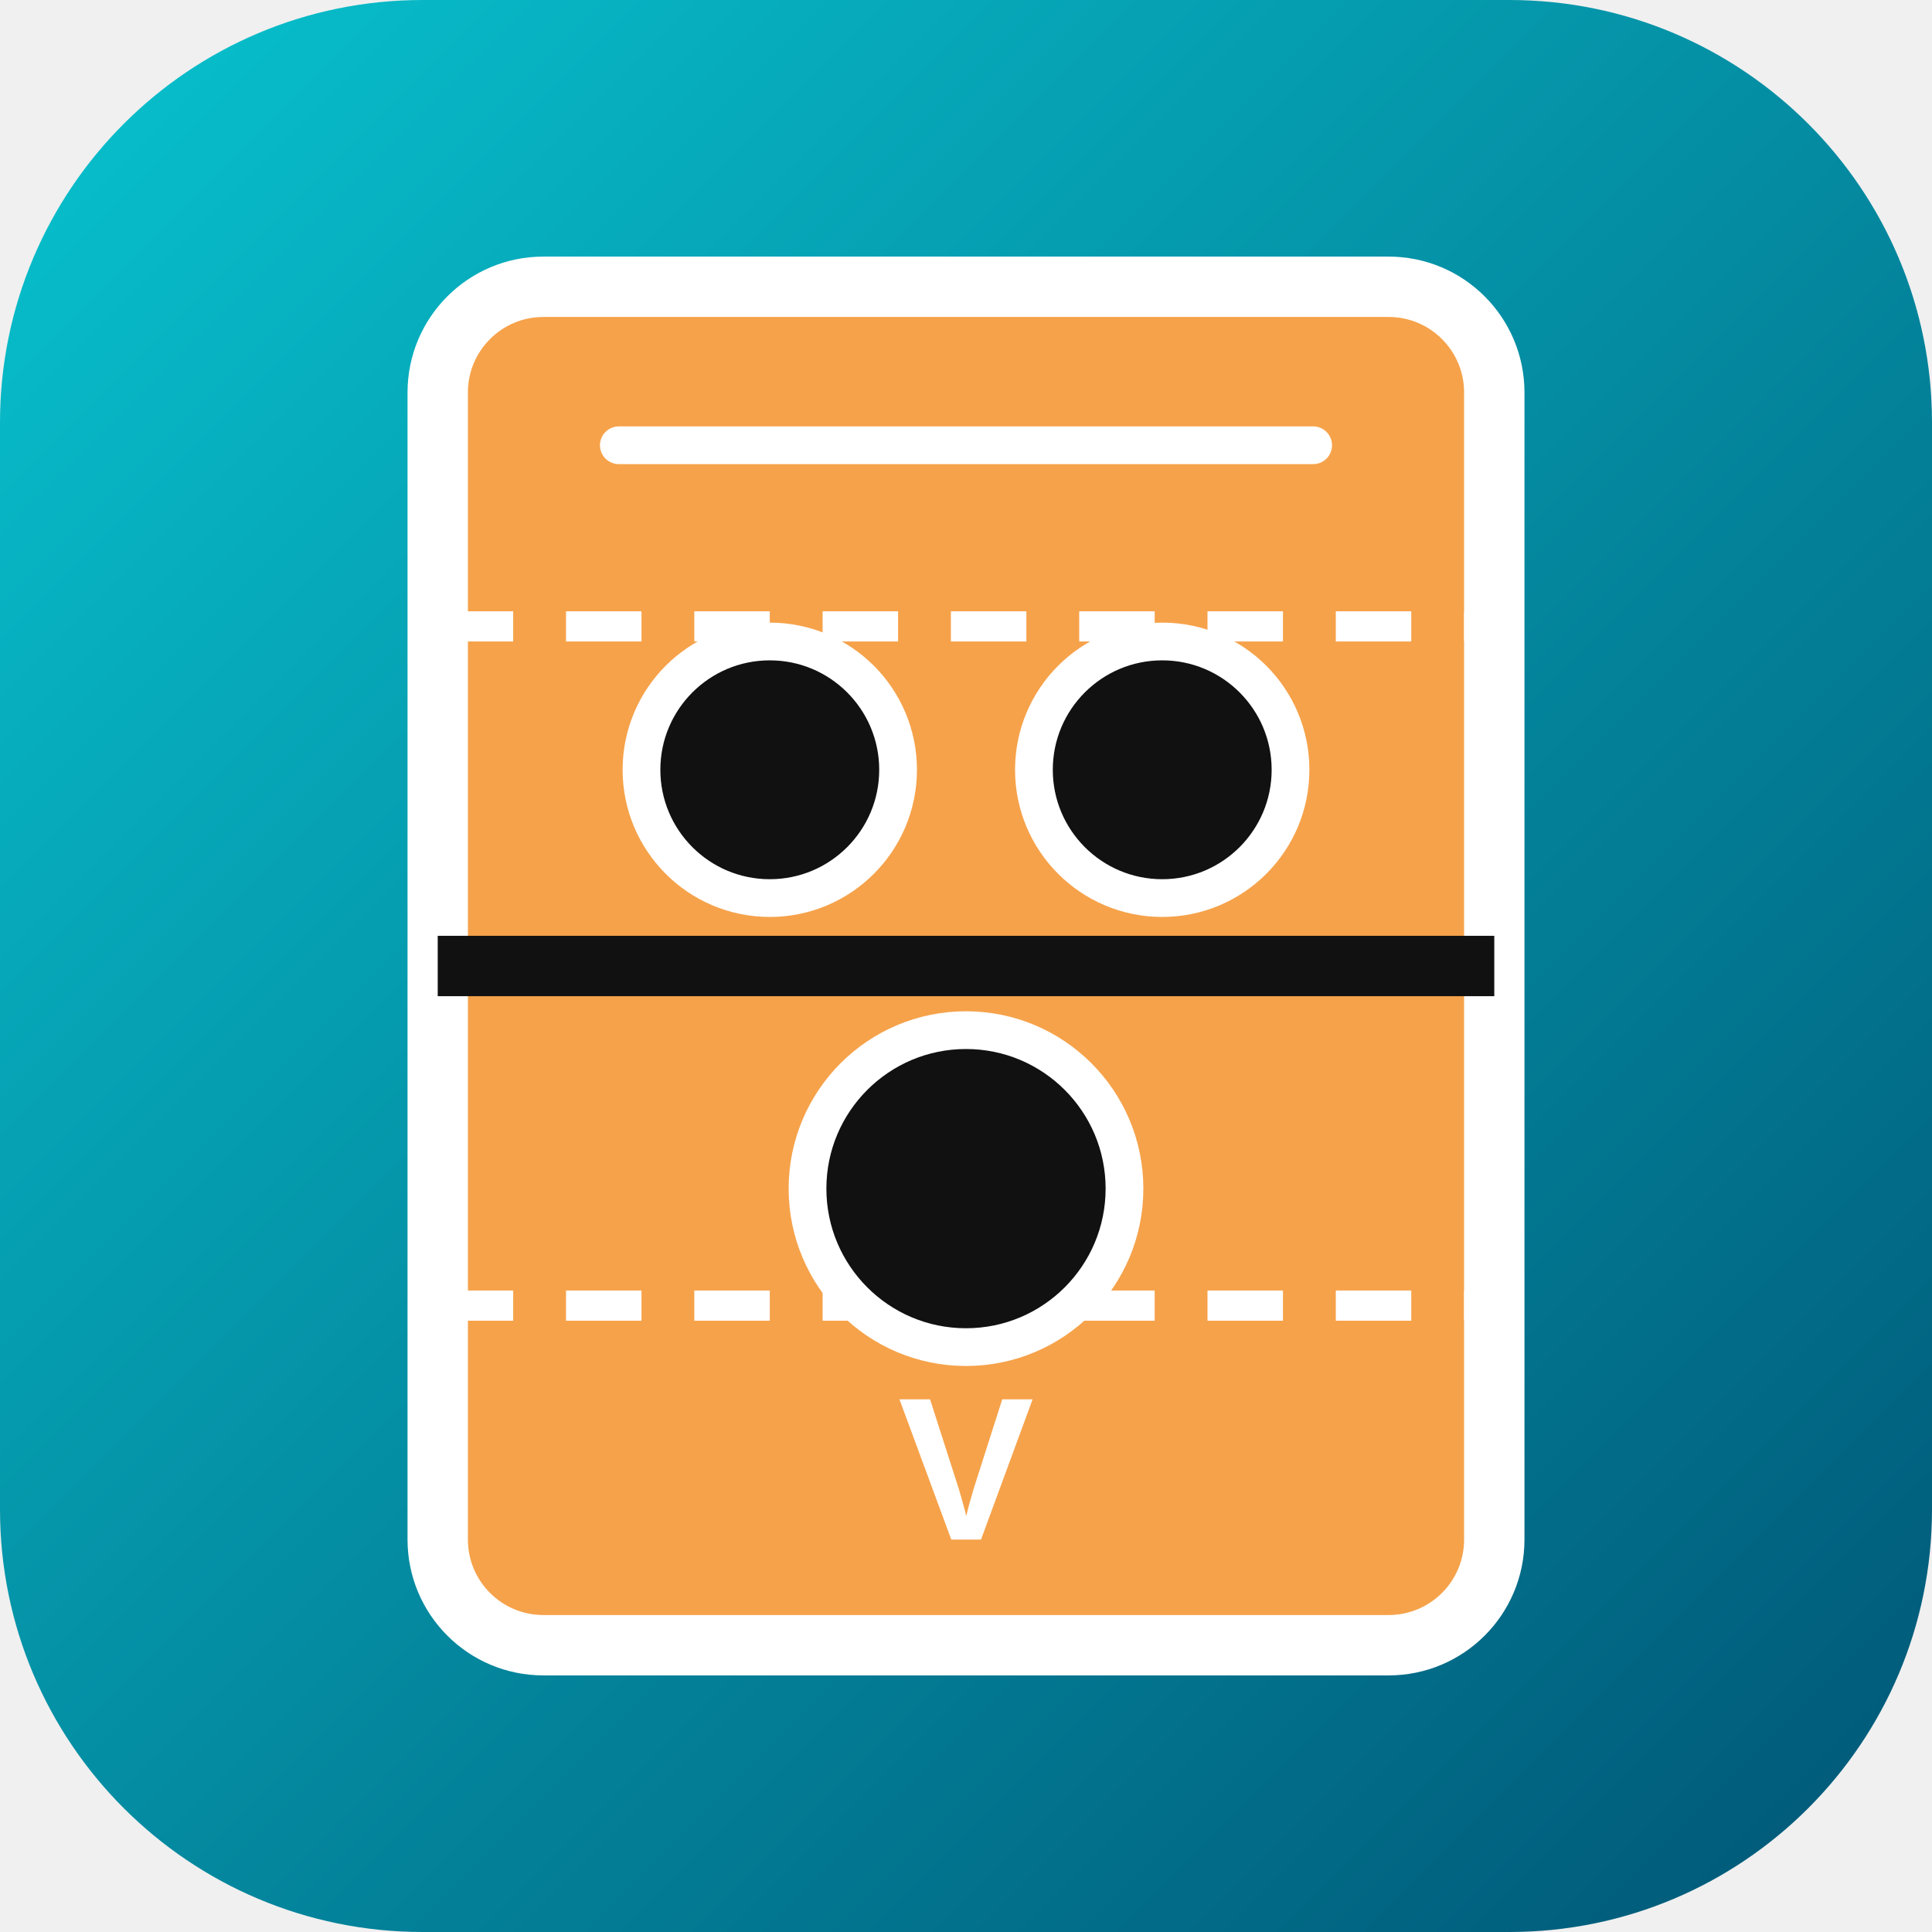
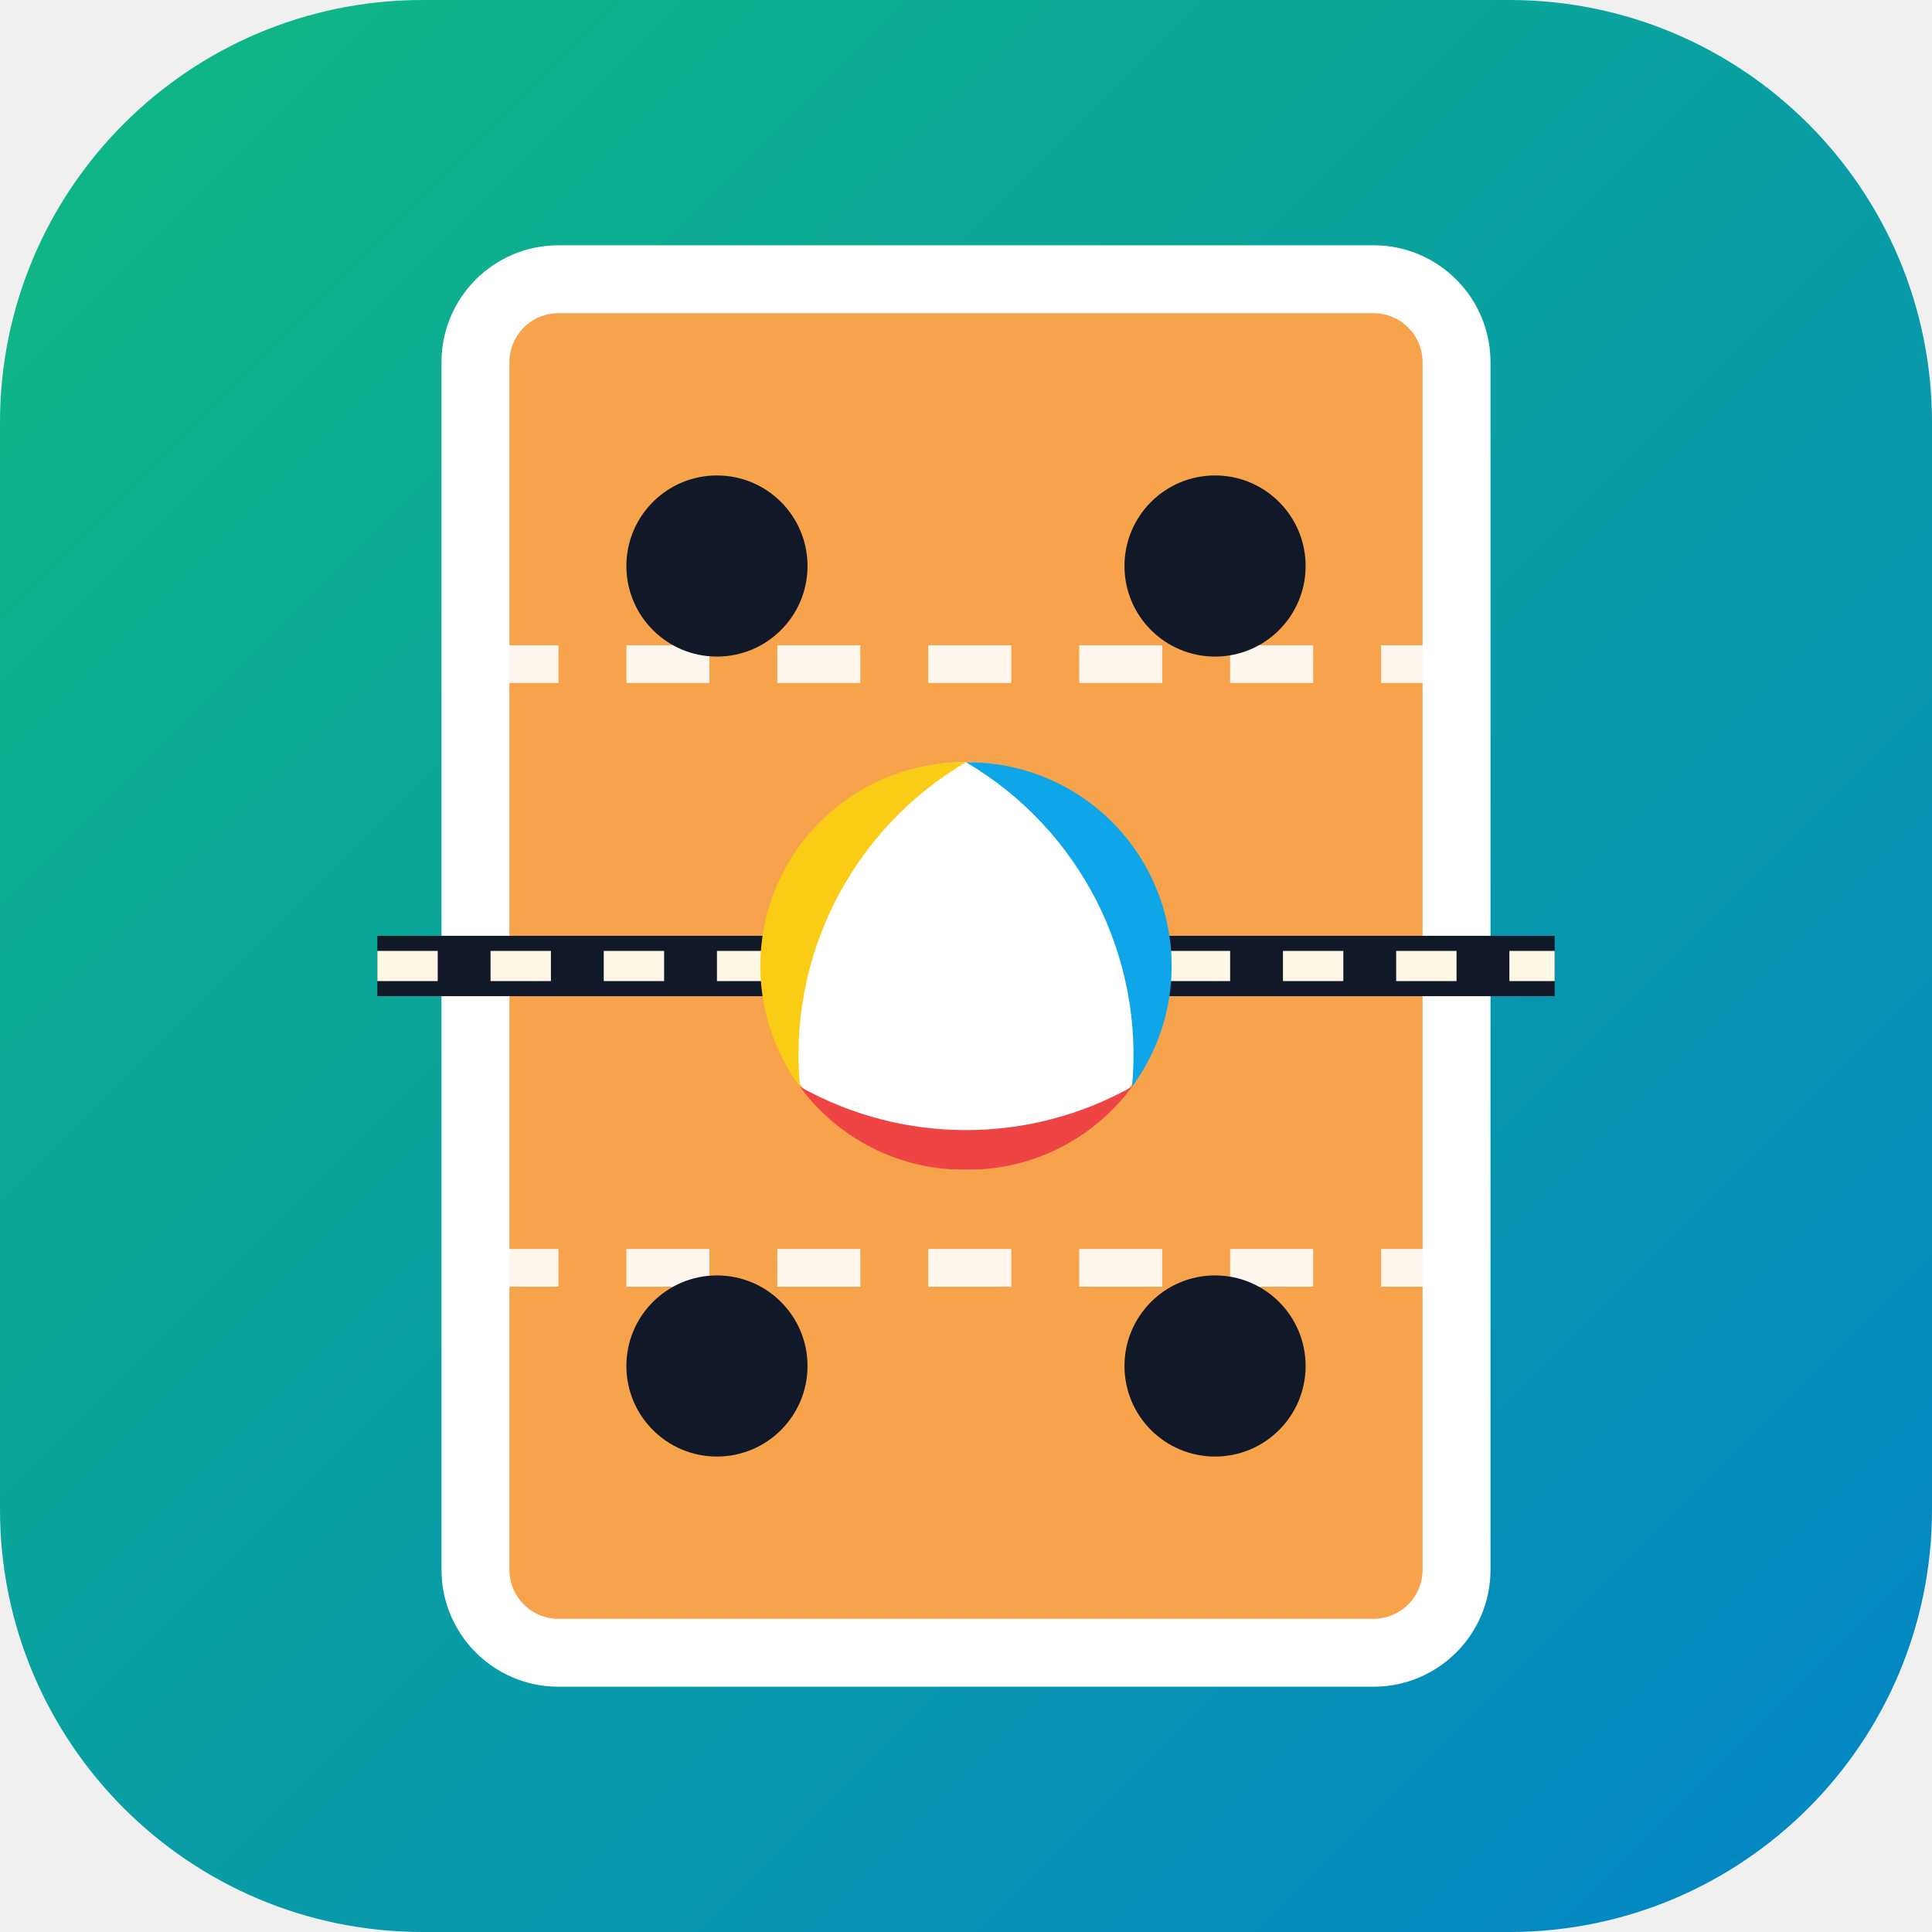
<svg xmlns="http://www.w3.org/2000/svg" viewBox="0 0 512 512">
  <defs>
-     <linearGradient id="g" x1="0" x2="1" y1="0" y2="1">
-       <stop stop-color="#08c3cf" />
-       <stop offset="1" stop-color="#005575" />
+     <linearGradient id="g" x1="0" y1="0" x2="1" y2="1">
+       <stop stop-color="#10b981" />
+       <stop offset="1" stop-color="#0284c7" />
    </linearGradient>
  </defs>
  <rect width="512" height="512" rx="112" fill="url(#g)" />
-   <rect x="116" y="76" width="280" height="360" rx="28" fill="#f6a24a" stroke="#fff" stroke-width="16" />
-   <path d="M116 256h280" stroke="#111" stroke-width="16" />
-   <path d="M116 166h280M116 346h280" stroke="#fff" stroke-width="8" stroke-dasharray="20 14" />
-   <circle cx="204" cy="204" r="34" fill="#111" stroke="#fff" stroke-width="10" />
-   <circle cx="308" cy="204" r="34" fill="#111" stroke="#fff" stroke-width="10" />
-   <circle cx="256" cy="315" r="42" fill="#111" stroke="#fff" stroke-width="10" />
-   <path d="M164 118h184" stroke="#fff" stroke-width="10" stroke-linecap="round" />
-   <text x="256" y="408" font-family="Arial" font-size="54" font-weight="900" fill="white" text-anchor="middle">V</text>
+   <rect x="126" y="74" width="260" height="364" rx="22" fill="#f6a34b" stroke="#fff" stroke-width="18" />
+   <path d="M126 256h260M126 176h260M126 336h260" stroke="#fff" stroke-width="10" stroke-dasharray="22 18" opacity=".9" />
+   <path d="M100 256h312" stroke="#111827" stroke-width="16" />
+   <path d="M100 256h312" stroke="#fff7e6" stroke-width="8" stroke-dasharray="16 14" />
+   <circle cx="256" cy="256" r="54" fill="#fff" />
+   <path d="M256 202a54 54 0 0 1 44 86 90 90 0 0 0-44-86Z" fill="#0ea5e9" />
+   <path d="M212 288a54 54 0 0 1 44-86 90 90 0 0 0-44 86Z" fill="#facc15" />
+   <path d="M256 310a54 54 0 0 1-44-22 90 90 0 0 0 88 0 54 54 0 0 1-44 22Z" fill="#ef4444" />
+   <circle cx="190" cy="150" r="24" fill="#111827" />
+   <circle cx="322" cy="150" r="24" fill="#111827" />
+   <circle cx="190" cy="362" r="24" fill="#111827" />
+   <circle cx="322" cy="362" r="24" fill="#111827" />
</svg>
